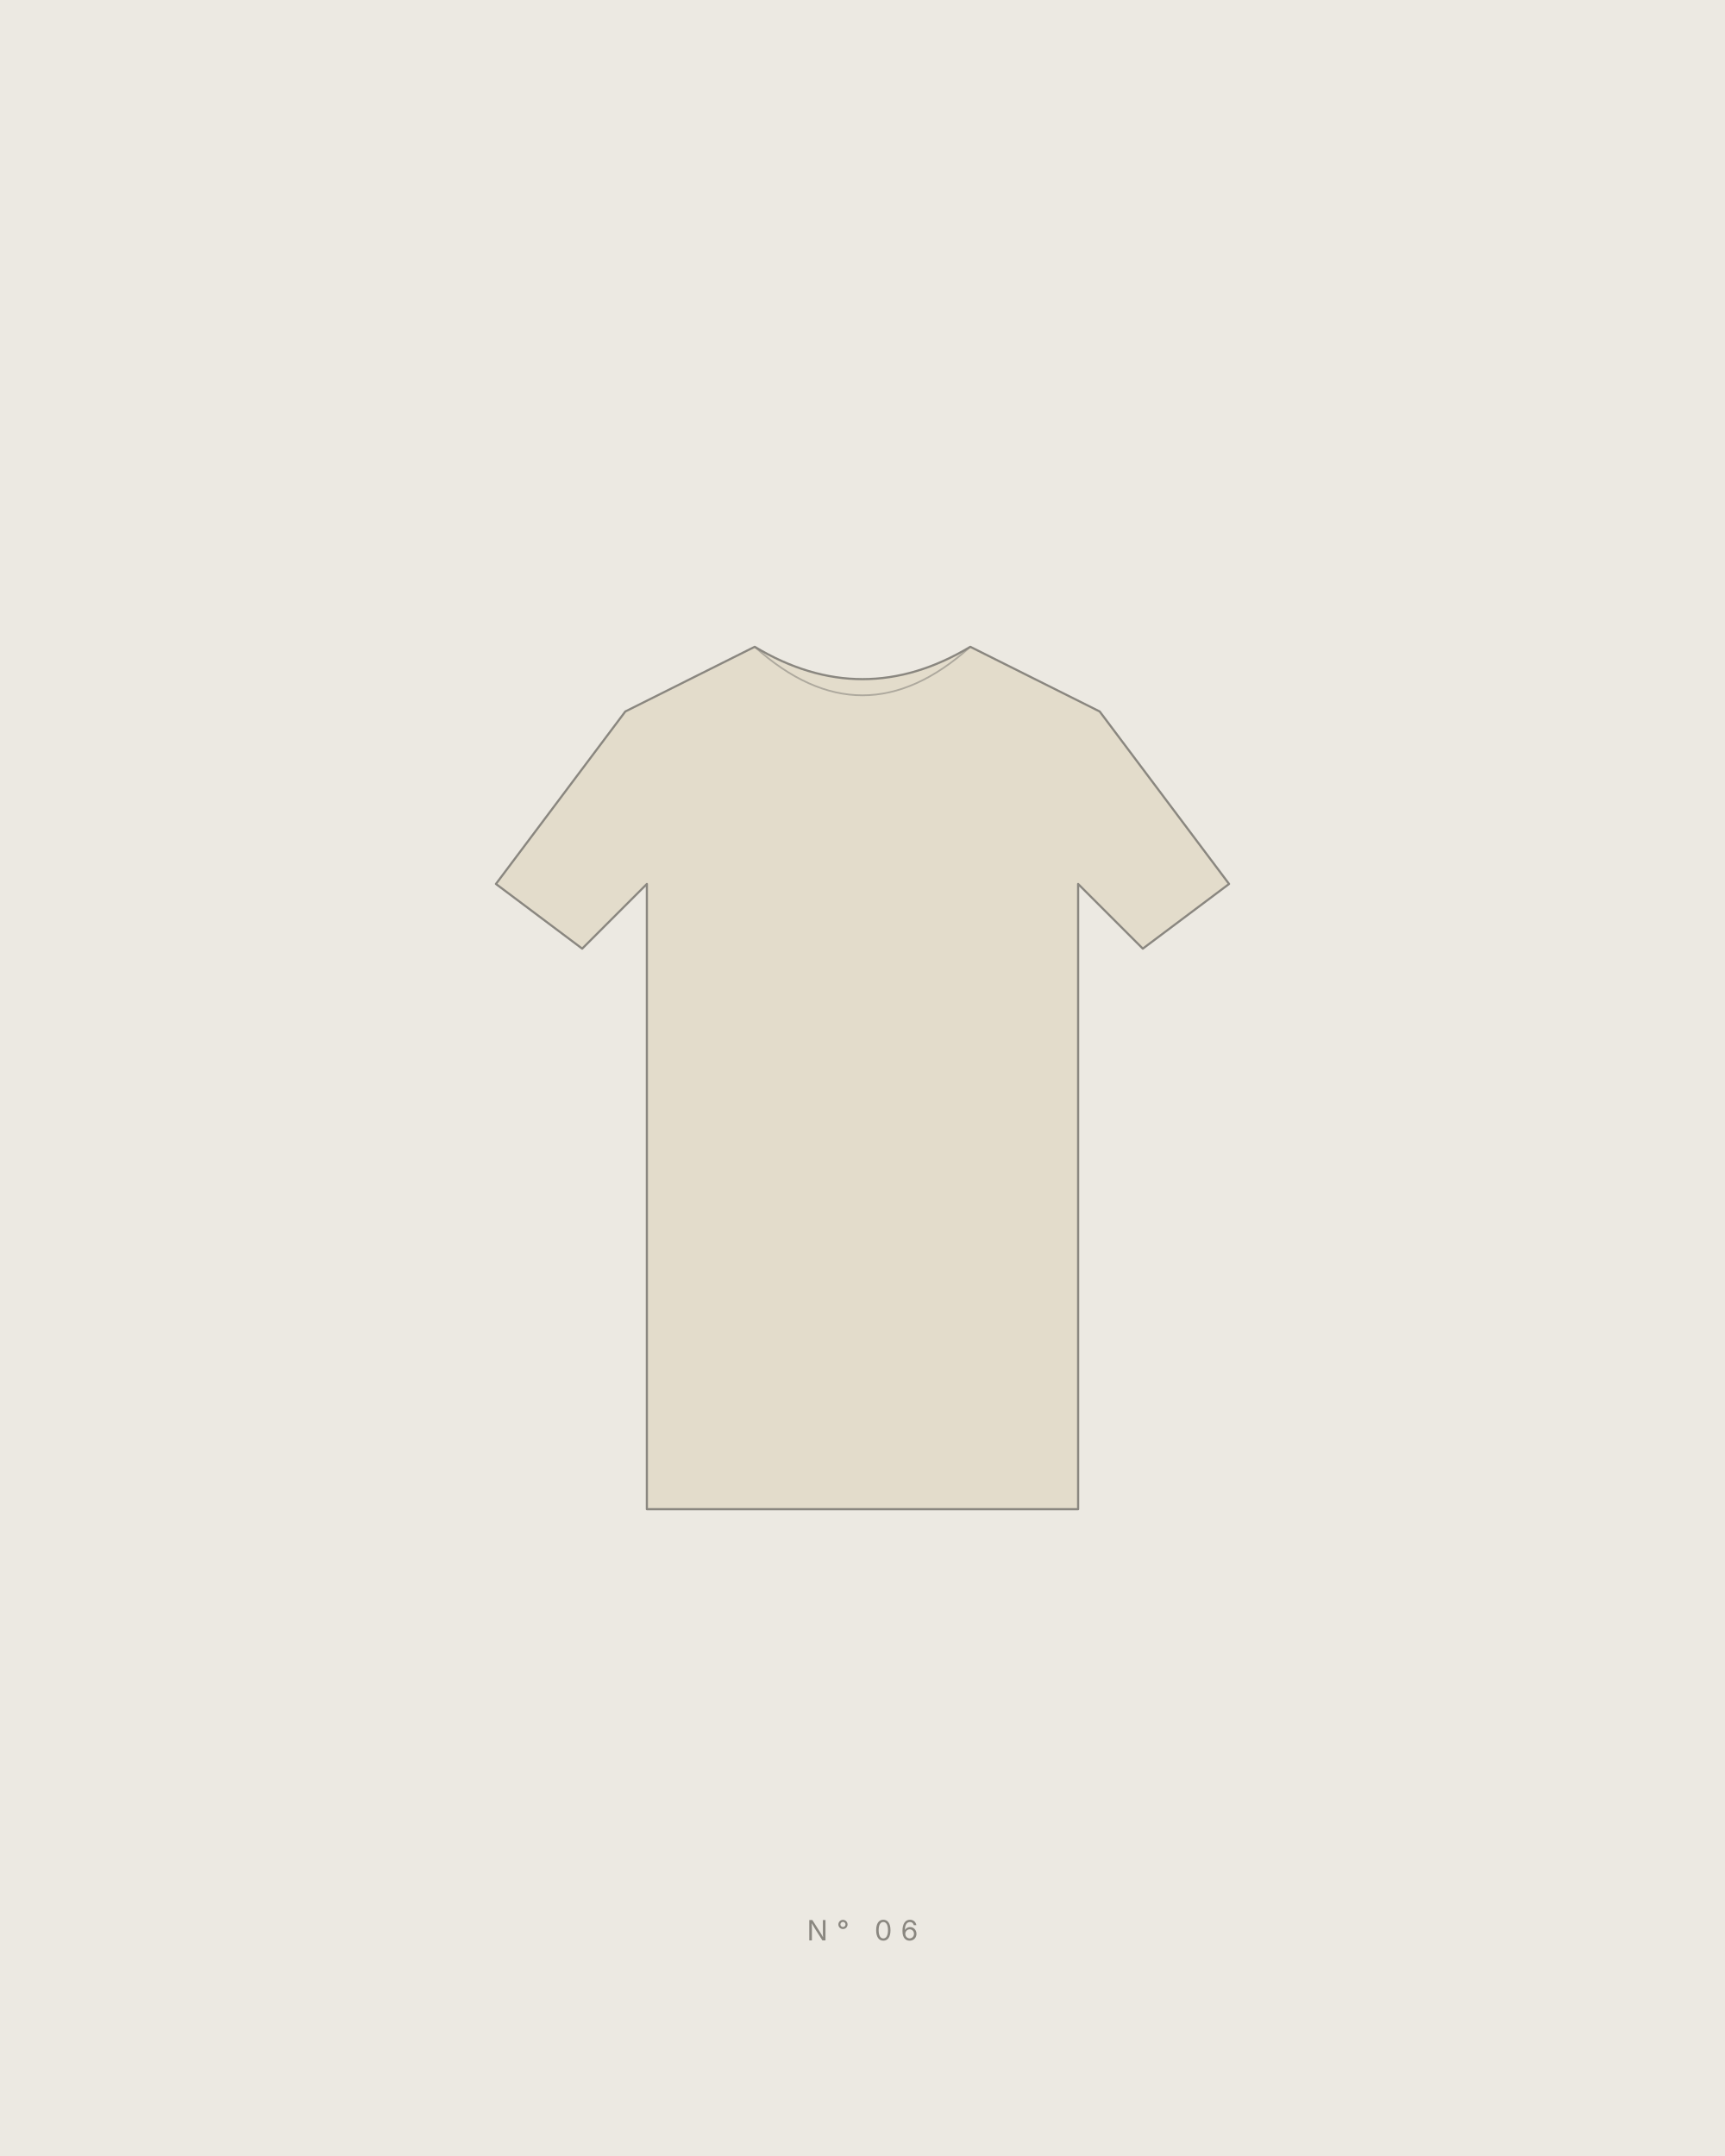
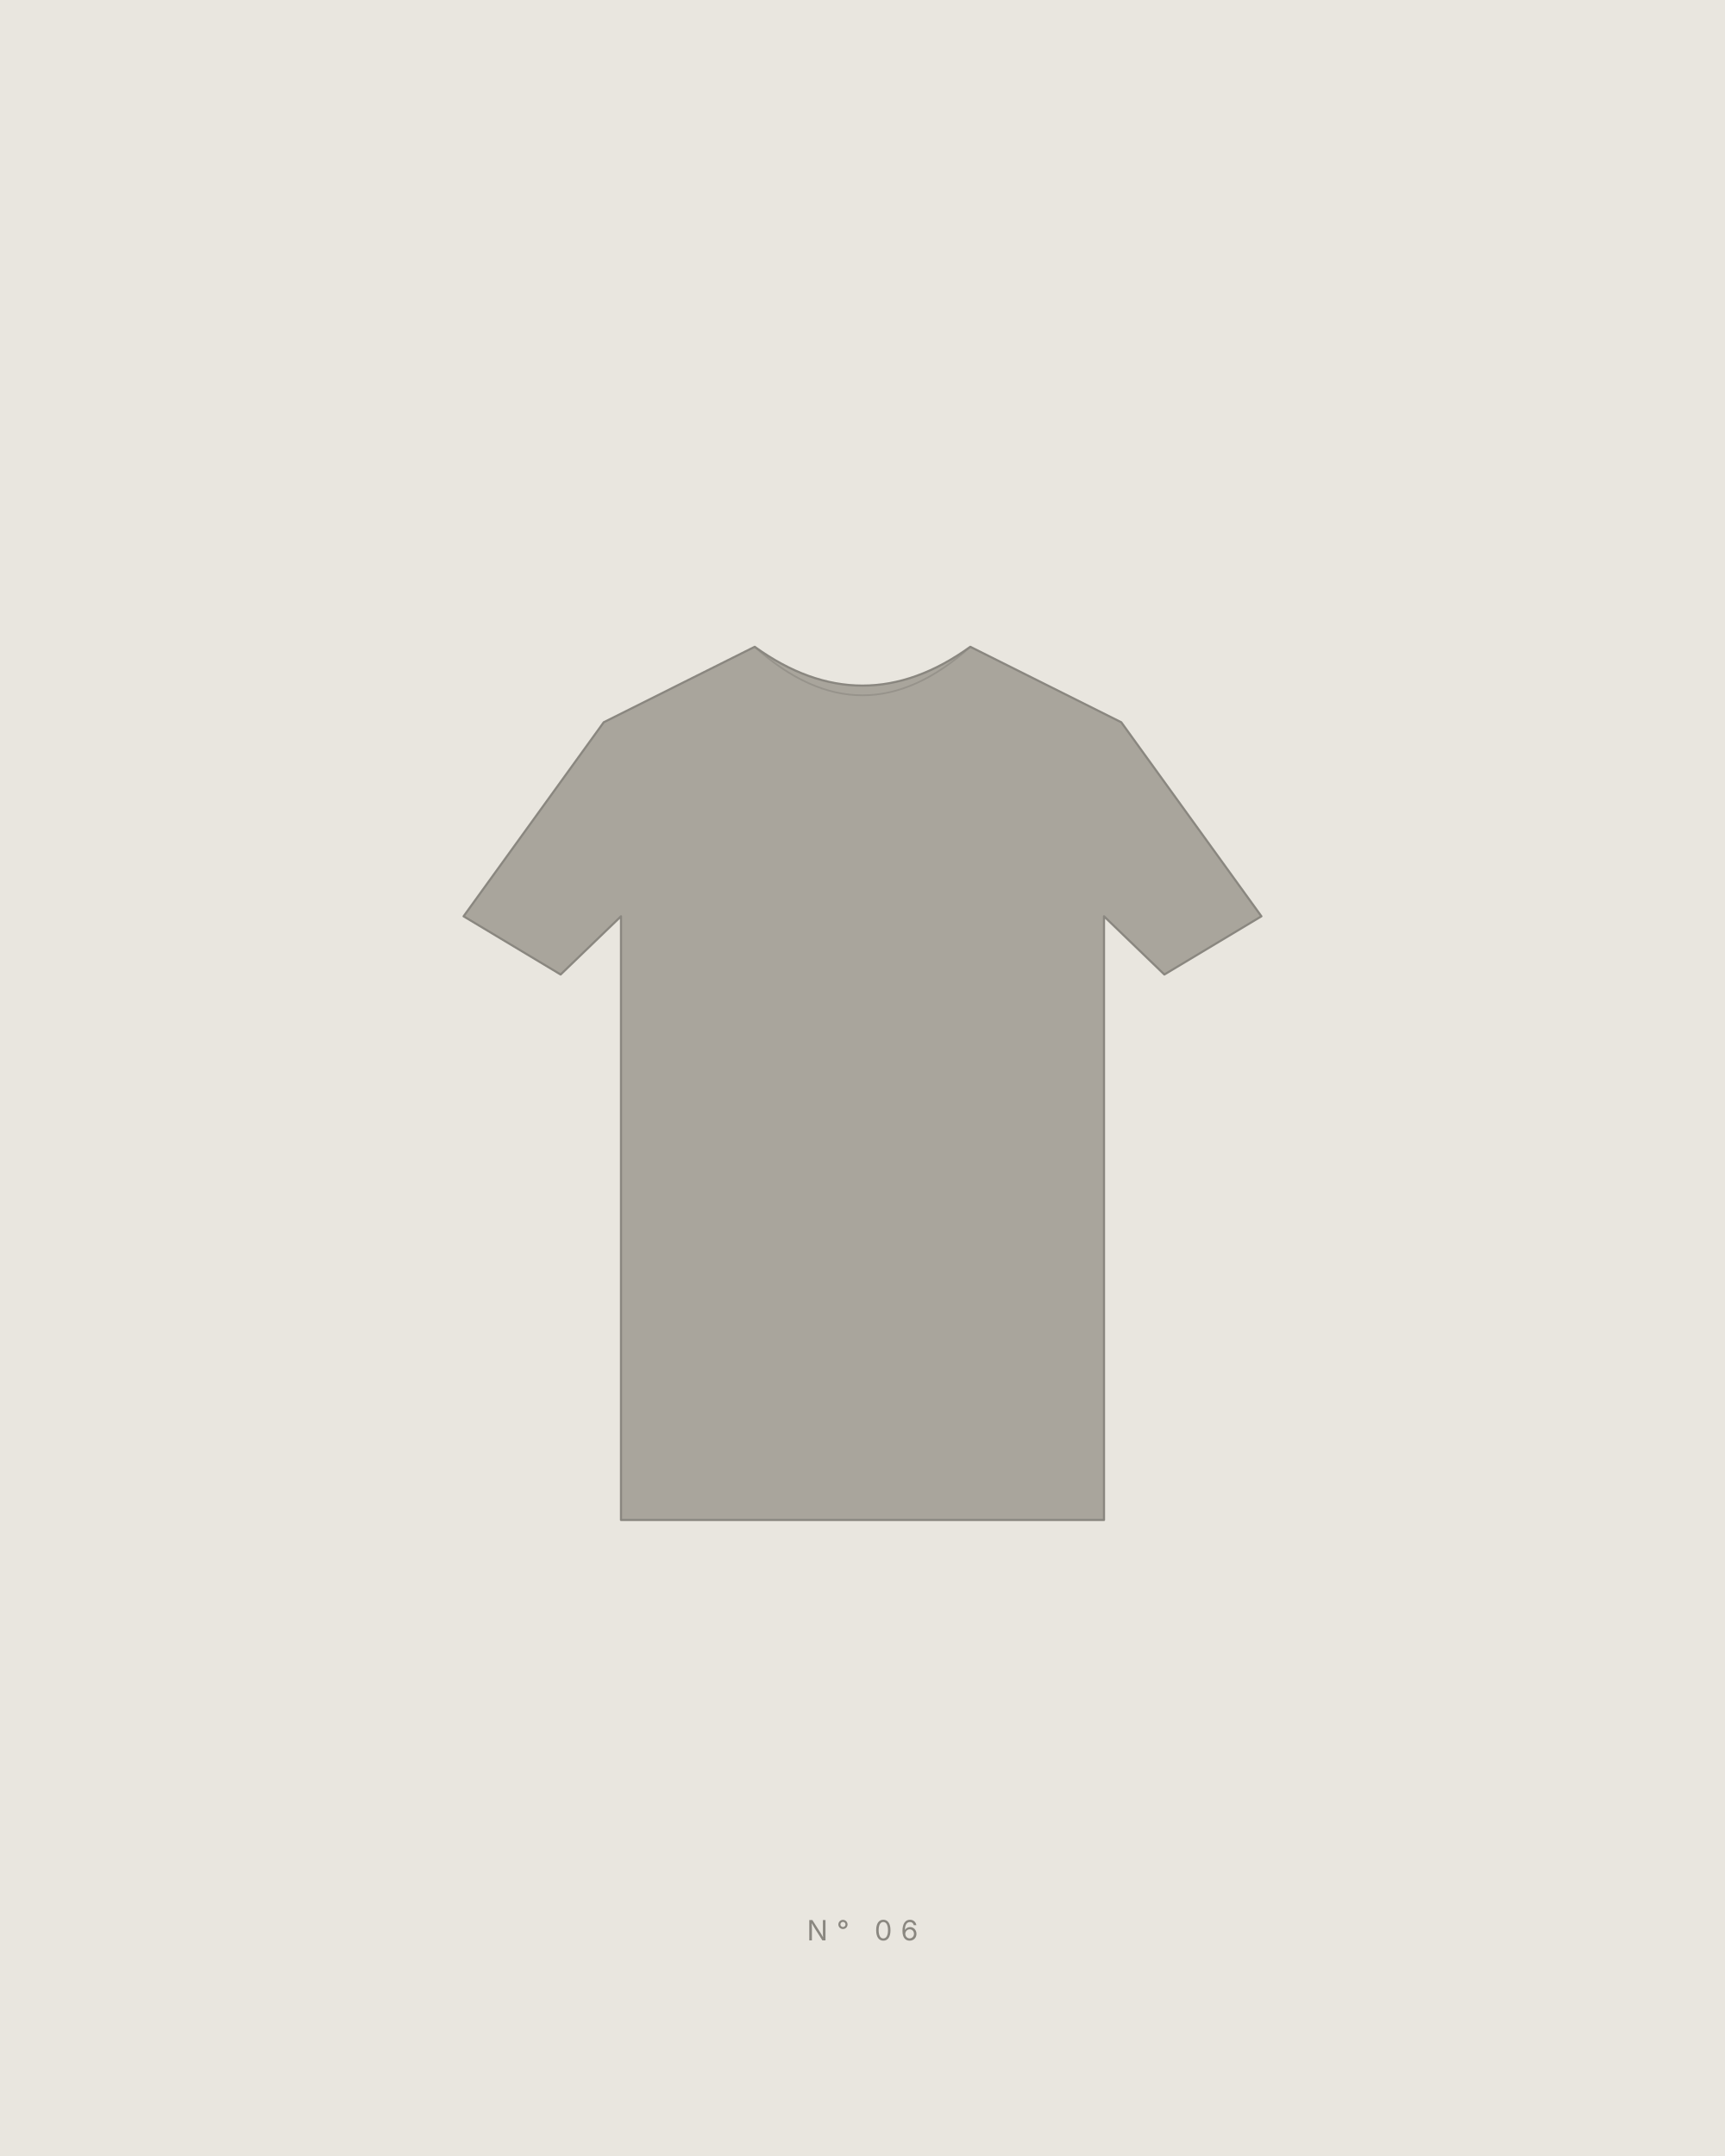
<svg xmlns="http://www.w3.org/2000/svg" viewBox="0 0 800 1000" width="800" height="1000">
-   <rect width="800" height="1000" fill="#ece9e2" />
-   <path d="M290 330 L350 300 Q400 330 450 300 L510 330 L570 410 L530 440 L500 410 L500 700 L300 700 L300 410 L270 440 L230 410 Z" fill="#e3dccb" stroke="#8a8780" stroke-width="1" stroke-linejoin="round" />
+   <rect width="800" height="1000" fill="#e9e6df" />
+   <path d="M280 335 L350 300 Q400 336 450 300 L520 335 L585 425 L540 452 L512 425 L512 705 L288 705 L288 425 L260 452 L215 425 Z" fill="#a9a59c" stroke="#8a8780" stroke-width="1" stroke-linejoin="round" />
  <path d="M350 300 Q400 345 450 300" fill="none" stroke="#8a8780" stroke-width=".8" opacity=".6" />
  <text x="400" y="900" font-family="Inter, Helvetica, Arial, sans-serif" font-size="13" letter-spacing="4" fill="#8a8780" text-anchor="middle">N° 06</text>
</svg>
